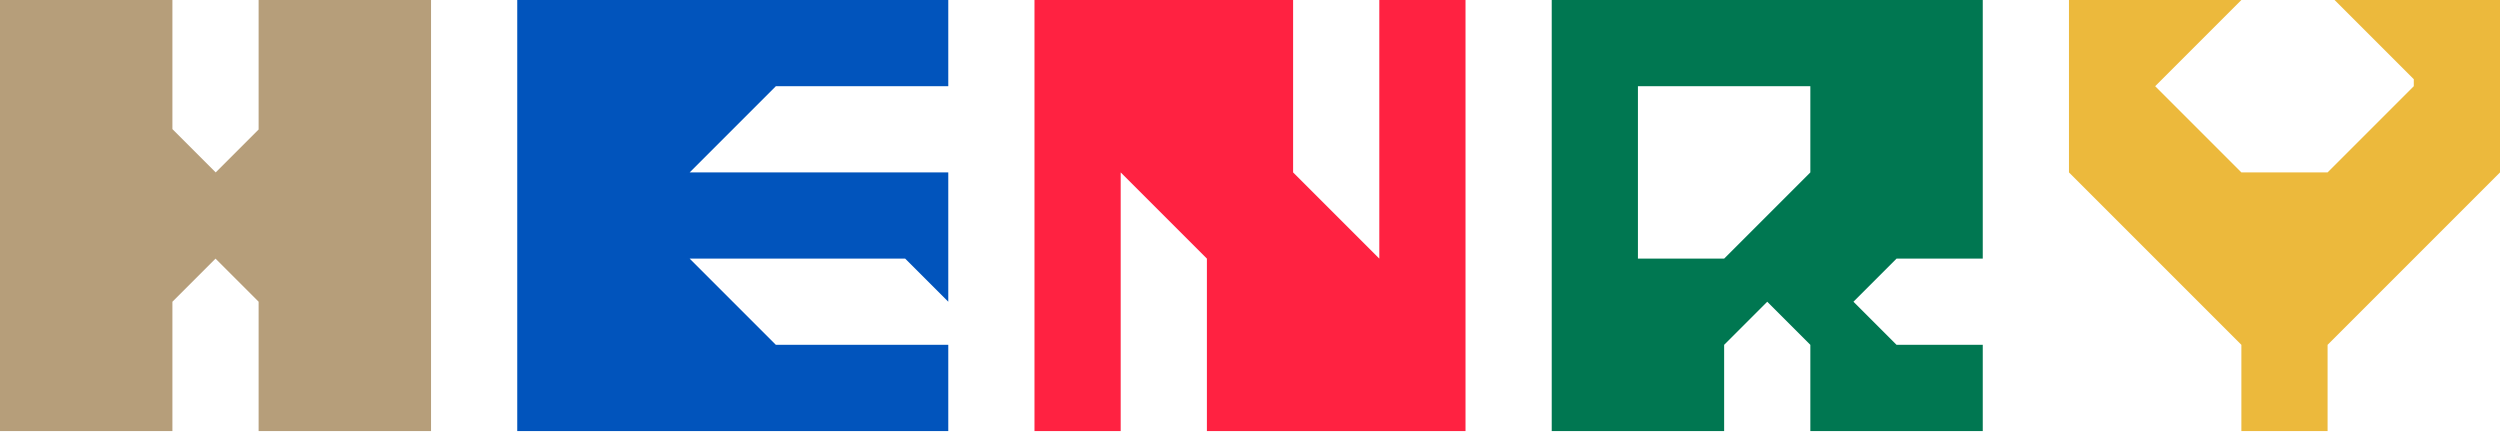
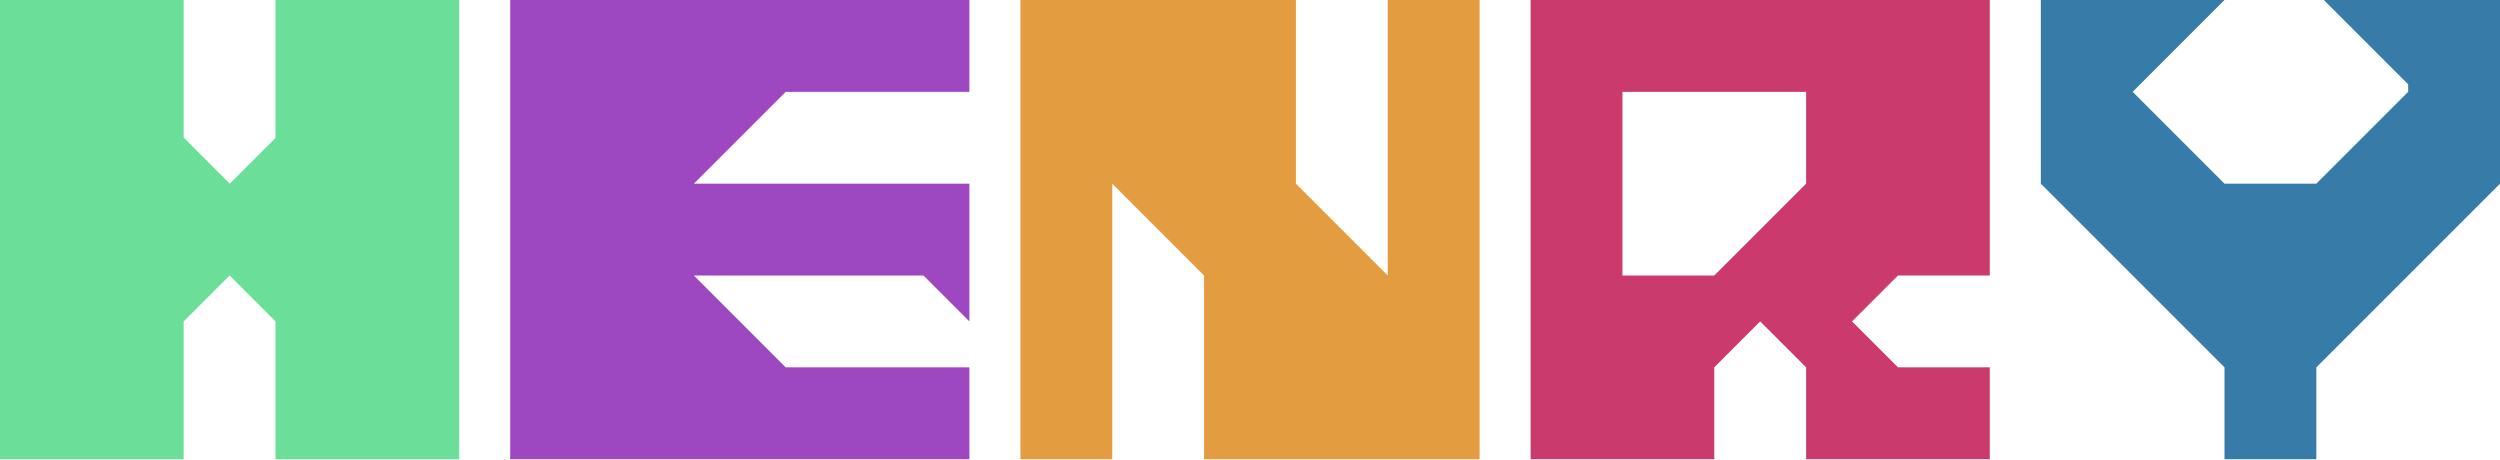
- <svg xmlns="http://www.w3.org/2000/svg" id="Layer_2" data-name="Layer 2" viewBox="0 0 1305 225">
+ <svg xmlns="http://www.w3.org/2000/svg" id="Layer_2" data-name="Layer 2" viewBox="0 0 1225 225">
  <defs>
    <style>
      .cls-1 {
-         fill: #ecb93c;
+         fill: #6bde99;
      }

      .cls-2 {
-         fill: #b69e7a;
+         fill: #377ca9;
      }

      .cls-3 {
-         fill: #ff2241;
+         fill: #e49c40;
      }

      .cls-4 {
-         fill: #0154bc;
+         fill: #9d47c0;
      }

      .cls-5 {
-         fill: #007751;
+         fill: #cb3a6c;
      }
    </style>
  </defs>
-   <g id="Layer_7" data-name="Layer 7">
-     <polygon class="cls-2" points="225 0 225 225 135 225 135 157.5 112.5 135 112.5 135 90 157.5 90 225 0 225 0 0 90 0 90 67.4 112.6 90 135 67.6 135 0 225 0" />
-     <polygon class="cls-4" points="405 45 360 90 495 90 495 157.5 472.5 135 360 135 405 180 495 180 495 225 270 225 270 0 495 0 495 45 405 45" />
-     <polygon class="cls-3" points="765 0 765 225 630 225 630 135 585 90 585 225 540 225 540 0 675 0 675 90 720 135 720 0 765 0" />
-     <path class="cls-5" d="M1035,135V0h-225v225h90v-45l22.5-22.5,22.5,22.5v45h90v-45h-45l-22.5-22.5,22.5-22.5h45ZM855,135V45h90v45l-45,45h-45Z" />
-     <polygon class="cls-1" points="1305 0 1305 90 1215 180 1215 225 1170 225 1170 180 1080 90 1080 0 1170 0 1125 45 1170 90 1215 90 1260 45 1260 41.34 1218.66 0 1305 0" />
+   <g id="Layer_5" data-name="Layer 5">
+     <polygon class="cls-1" points="225 0 225 225 135 225 135 157.5 112.5 135 112.5 135 90 157.5 90 225 0 225 0 0 90 0 90 67.4 112.6 90 135 67.6 135 0 225 0" />
+     <polygon class="cls-4" points="385 45 340 90 475 90 475 157.5 452.5 135 340 135 385 180 475 180 475 225 250 225 250 0 475 0 475 45 385 45" />
+     <polygon class="cls-3" points="725 0 725 225 590 225 590 135 545 90 545 225 500 225 500 0 635 0 635 90 680 135 680 0 725 0" />
+     <path class="cls-5" d="M975,135V0h-225v225h90v-45l22.5-22.5,22.5,22.5v45h90v-45h-45l-22.5-22.5,22.5-22.5h45ZM795,135V45h90v45l-45,45h-45Z" />
+     <polygon class="cls-2" points="1225 0 1225 90 1135 180 1135 225 1090 225 1090 180 1000 90 1000 0 1090 0 1045 45 1090 90 1135 90 1180 45 1180 41.34 1138.66 0 1225 0" />
  </g>
</svg>
